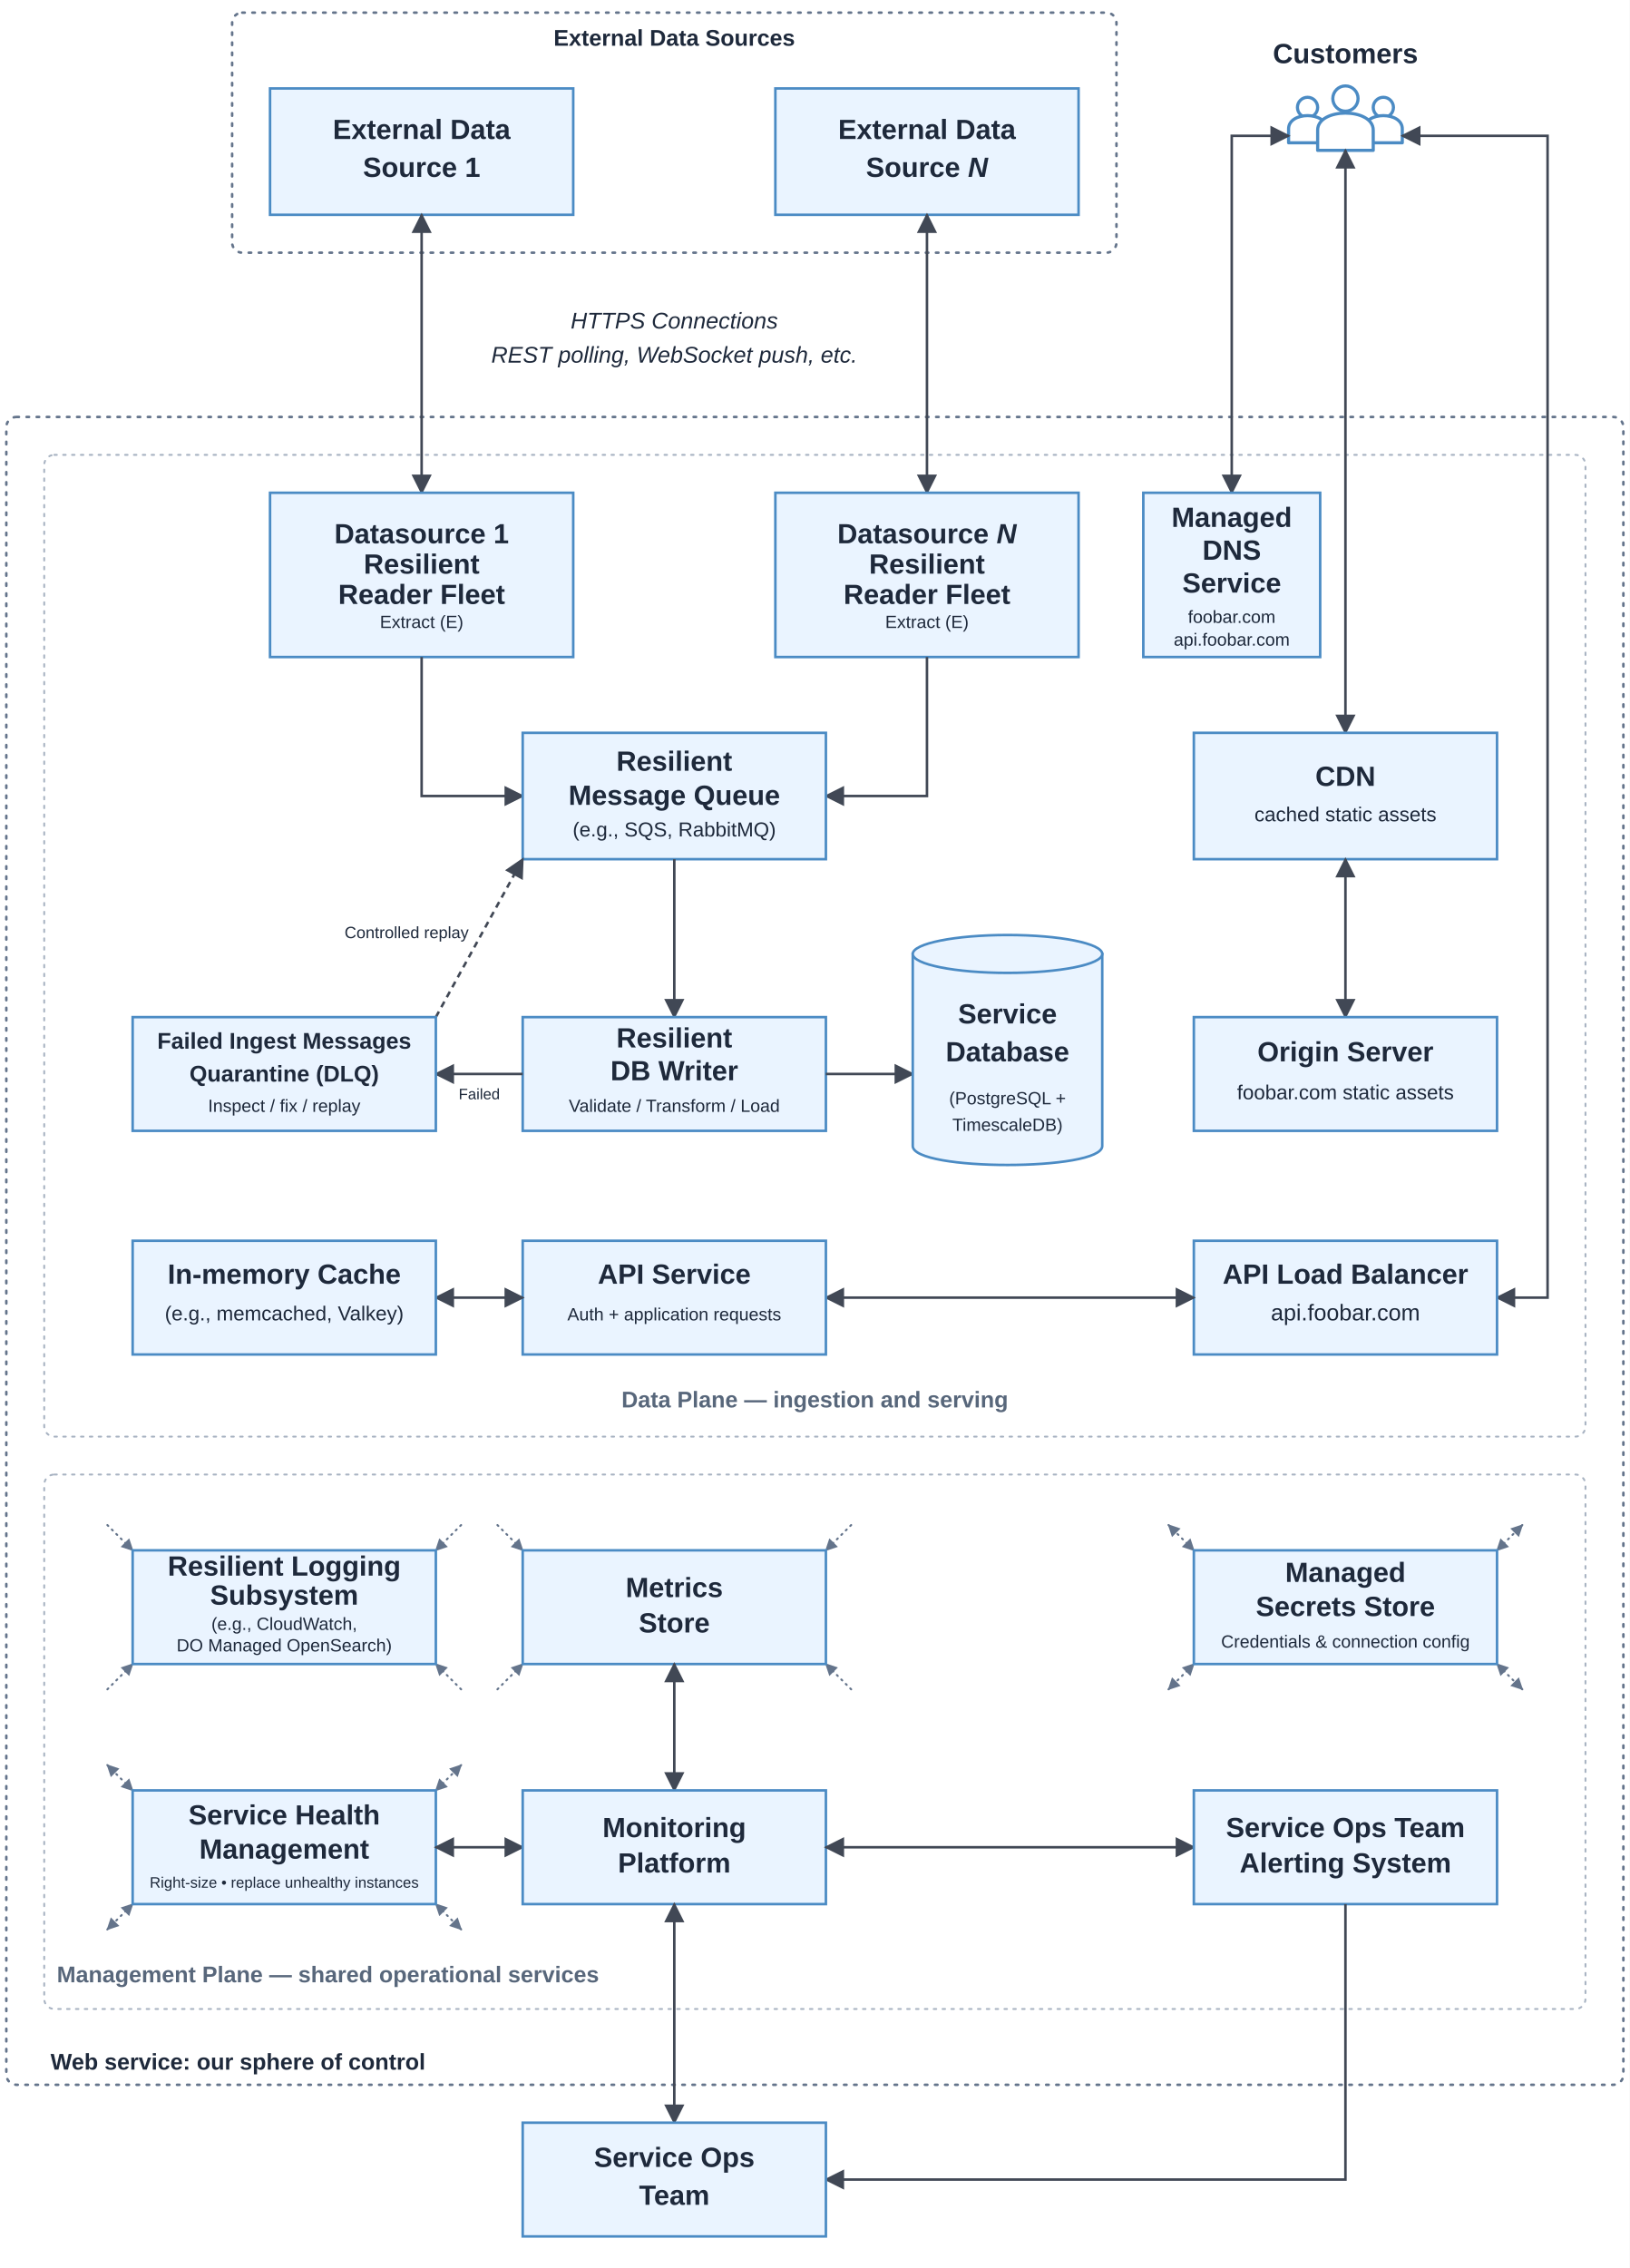
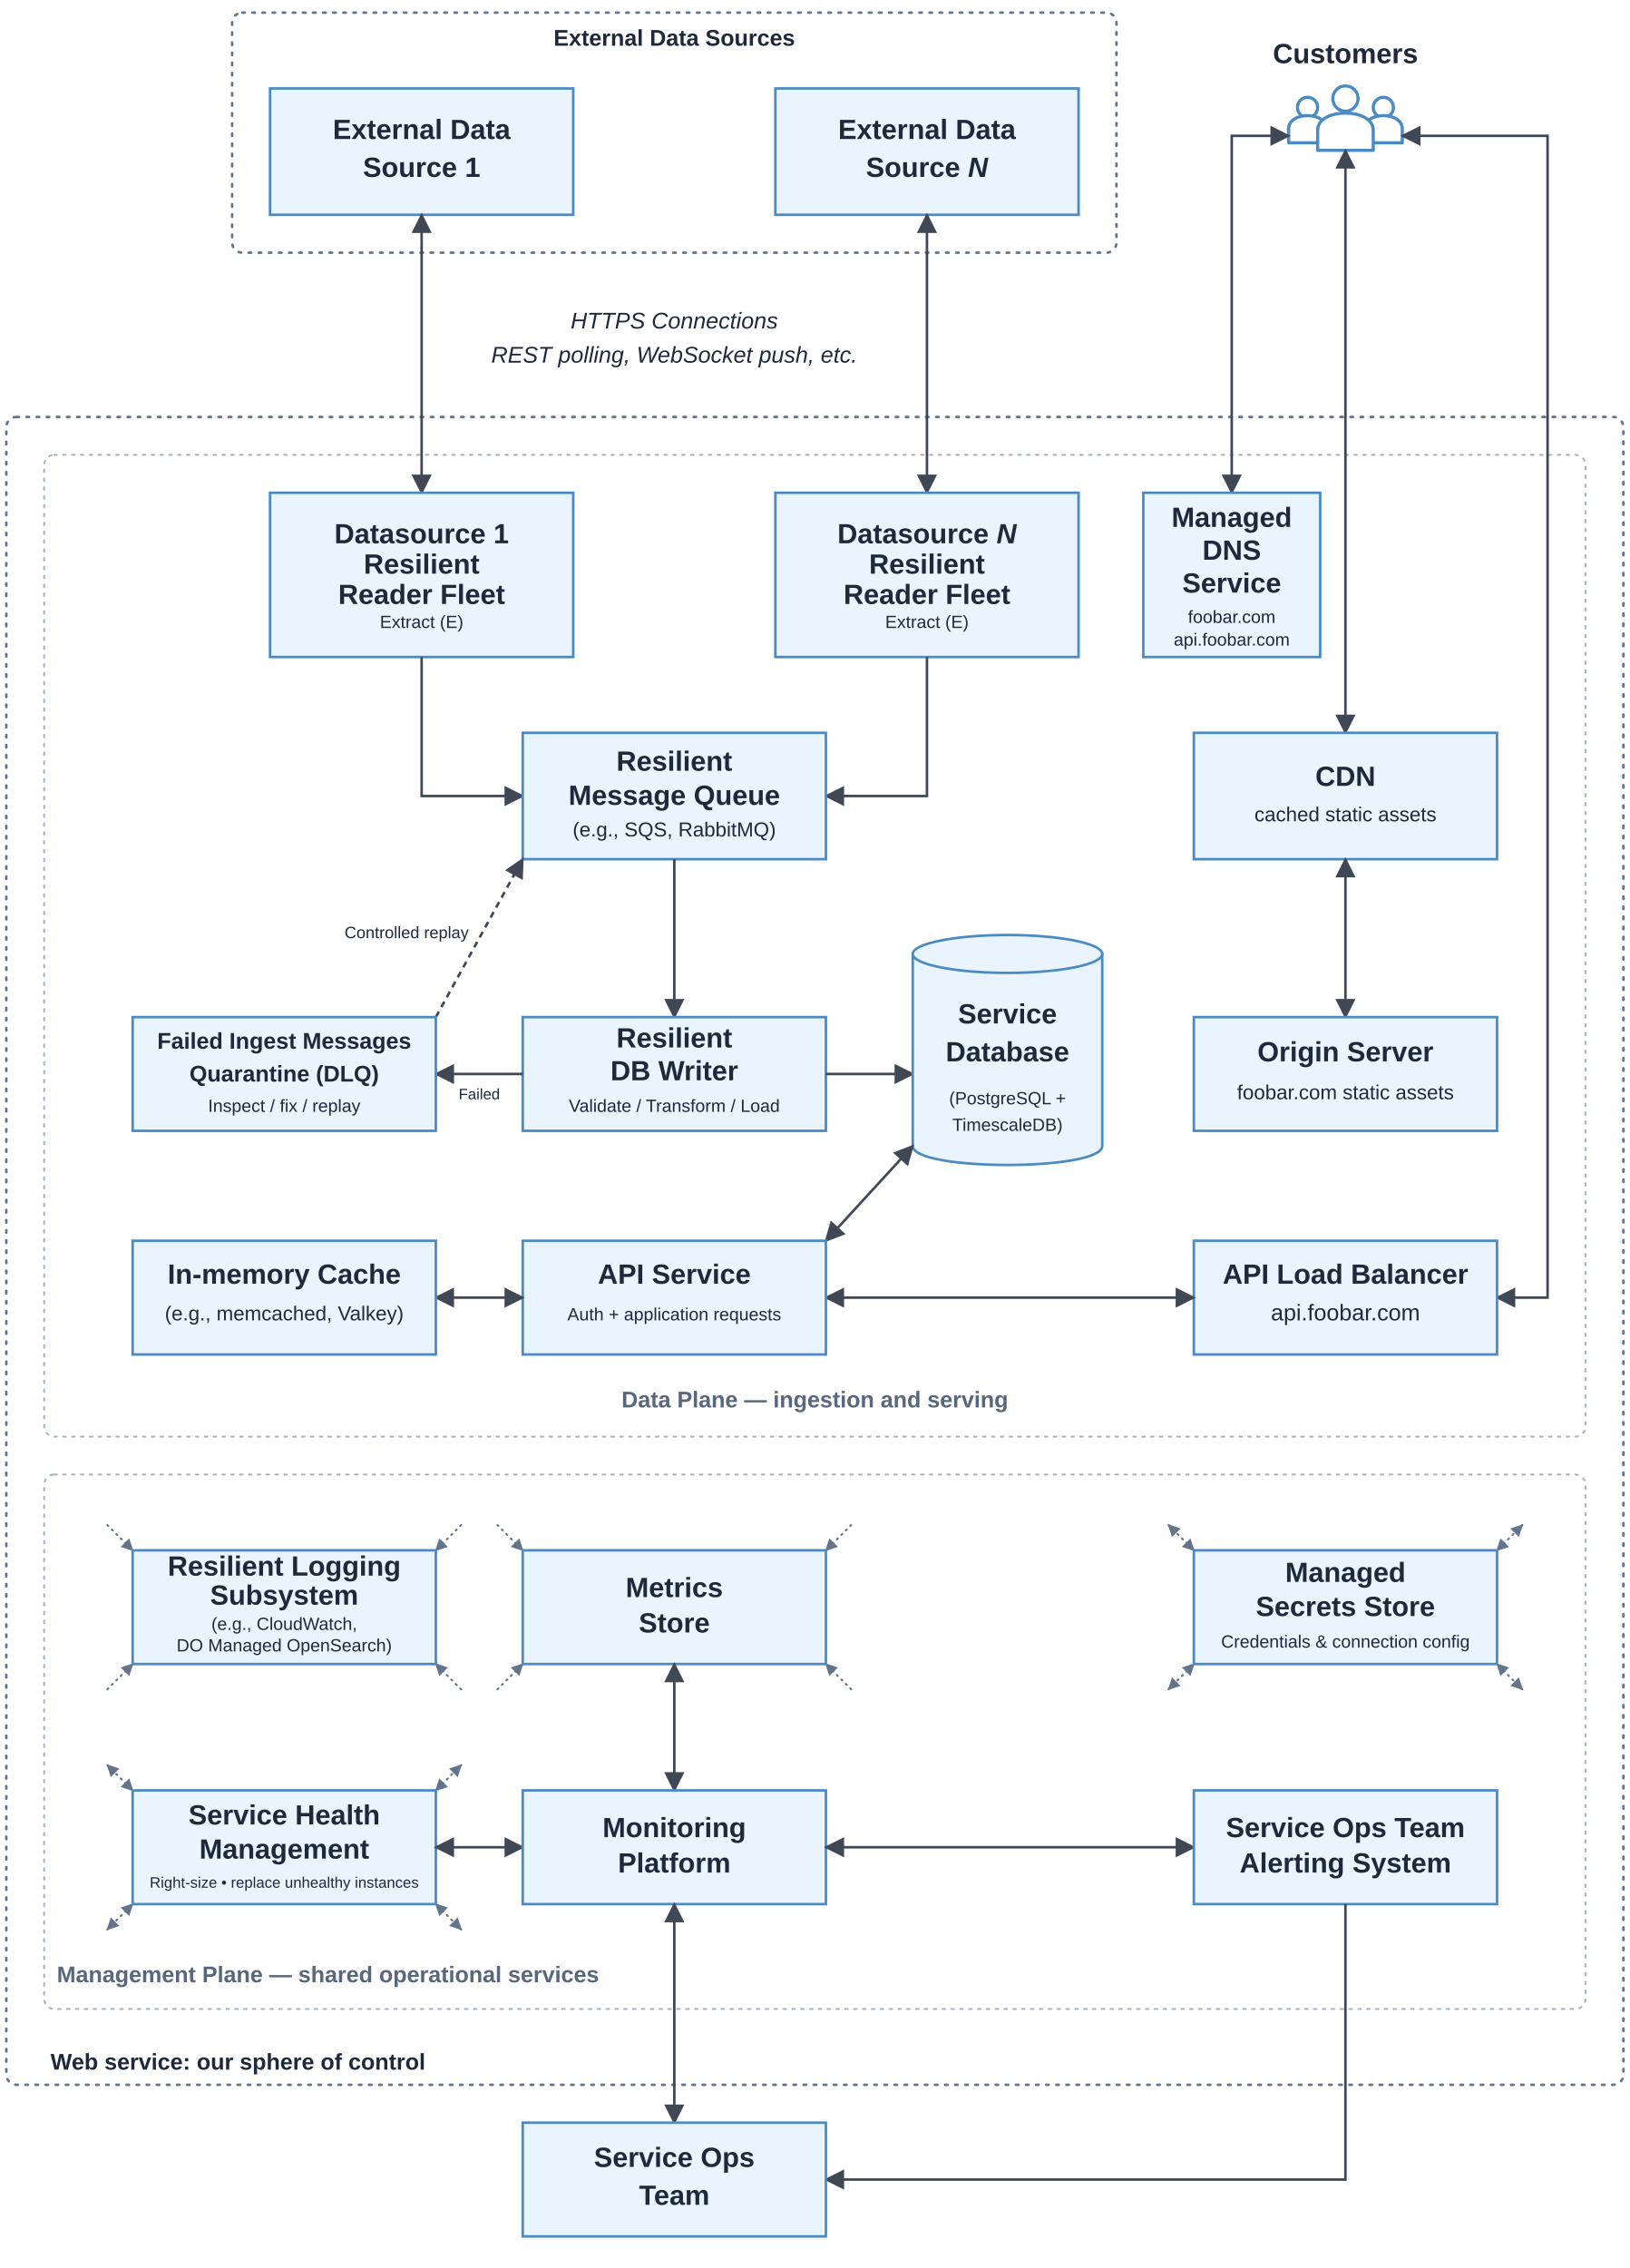
<svg xmlns="http://www.w3.org/2000/svg" width="1290" height="1795" viewBox="0 0 1290 1795" role="img" aria-labelledby="diagram-title diagram-description">
  <defs>
    <marker id="arrow" viewBox="0 0 10 10" refX="9" refY="5" markerWidth="8" markerHeight="8" orient="auto-start-reverse">
      <path d="M 0 0 L 10 5 L 0 10 Z" fill="#414855" />
    </marker>
    <marker id="log-arrow" viewBox="0 0 10 10" refX="9" refY="5" markerWidth="6" markerHeight="6" orient="auto-start-reverse">
      <path d="M 0 0 L 10 5 L 0 10 Z" fill="#64748b" />
    </marker>
  </defs>
  <style>
    text { font-family: Arial, Helvetica, sans-serif; fill: #1e293b; text-anchor: middle; }
    .plane { fill: none; stroke: #a8b3c2; stroke-width: 1.5; stroke-dasharray: 2 5; stroke-linecap: round; }
    .plane-label { font-size: 18px; font-weight: 600; fill: #58677b; }
    .node { fill: #eaf4ff; stroke: #4b8bc4; stroke-width: 2; }
    .title { font-size: 22px; font-weight: 600; }
    .detail { font-size: 18px; }
    .small { font-size: 16px; }
    .flow { fill: none; stroke: #414855; stroke-width: 2; marker-end: url(#arrow); }
    .both { marker-start: url(#arrow); }
    .replay { stroke-dasharray: 5 4; }
    .secrets-flow, .control-flow { fill: none; stroke: #64748b; stroke-width: 1.6; stroke-dasharray: 1 4; stroke-linecap: round; marker-start: url(#log-arrow); marker-end: url(#log-arrow); }
    .log-flow, .metric-flow { fill: none; stroke: #64748b; stroke-width: 1.6; stroke-dasharray: 1 4; stroke-linecap: round; marker-end: url(#log-arrow); }
  </style>
  <rect width="1290" height="1795" fill="#ffffff" />
  <g aria-label="External Data Sources">
    <rect x="183.75" y="10" width="700" height="190" rx="8" fill="none" stroke="#64748b" stroke-width="2" stroke-dasharray="2 6" stroke-linecap="round" />
    <text x="533.75" y="40" dominant-baseline="text-after-edge" style="font-size: 18px; font-weight: 600;">External Data Sources</text>
  </g>
  <g transform="translate(0, 30)">
    <g aria-label="External Data Source 1">
      <rect class="node" x="213.75" y="40" width="240" height="100" />
      <text class="title" x="333.75" y="80">External Data</text>
      <text class="title" x="333.75" y="110">Source 1</text>
    </g>
    <g aria-label="External Data Source N">
      <rect class="node" x="613.75" y="40" width="240" height="100" />
      <text class="title" x="733.75" y="80">External Data</text>
      <text class="title" x="733.75" y="110">Source <tspan font-style="italic">N</tspan>
      </text>
    </g>
    <g aria-label="Customers: multiple people">
      <g transform="translate(1065, 55)" fill="#ffffff" stroke="#4b8bc4" stroke-width="2.5" stroke-linecap="round" stroke-linejoin="round" aria-hidden="true">
        <circle cx="-30" cy="0" r="8" />
        <path d="M -45 28 V 17 C -45 3 -15 3 -15 17 V 28 Z" />
        <circle cx="30" cy="0" r="8" />
        <path d="M 15 28 V 17 C 15 3 45 3 45 17 V 28 Z" />
        <circle cx="0" cy="-7" r="10" />
        <path d="M -22 34 V 18 C -22 0 22 0 22 18 V 34 Z" />
      </g>
      <text class="title" x="1065" y="20">Customers</text>
    </g>
    <g transform="translate(0, 50)">
      <rect x="5" y="250" width="1280" height="1320" rx="8" fill="none" stroke="#64748b" stroke-width="2" stroke-dasharray="2 6" stroke-linecap="round" />
      <text x="40" y="1558" style="text-anchor: start; font-size: 18px; font-weight: 600;">Web service: our sphere of control</text>
      <g aria-label="Data Plane: ingestion and serving">
        <rect class="plane" x="35" y="280" width="1220" height="777" rx="8" />
        <text class="plane-label" x="645" y="1022" dominant-baseline="text-before-edge">Data Plane — ingestion and serving</text>
      </g>
      <g aria-label="Management Plane: shared operational services">
        <rect class="plane" x="35" y="1087" width="1220" height="423" rx="8" />
        <text class="plane-label" x="45" y="1477" dominant-baseline="text-before-edge" style="text-anchor: start;">Management Plane — shared operational services</text>
      </g>
      <path class="flow both" d="M 333.75 90 V 310" />
      <path class="flow both" d="M 733.75 90 V 310" />
      <g aria-label="HTTPS Connections: REST polling, WebSocket push, etc." font-style="italic">
        <text class="detail" x="533.75" y="180">HTTPS Connections</text>
        <text class="detail" x="533.75" y="207">REST polling, WebSocket push, etc.</text>
      </g>
      <path class="flow both" d="M 1065 39 V 500" />
      <path class="flow both" d="M 1020 27.5 H 975 V 310" />
      <path class="flow both" d="M 1110 27.5 H 1225 V 947 H 1185" />
      <g transform="translate(0, 30)">
        <g aria-label="Datasource 1 Resilient Reader Fleet">
          <rect class="node" x="213.75" y="280" width="240" height="130" />
          <text class="title" x="333.75" y="320">Datasource 1</text>
          <text class="title" x="333.75" y="344">Resilient</text>
          <text class="title" x="333.75" y="368">Reader Fleet</text>
          <text x="333.75" y="387" style="font-size: 14px;">Extract (E)</text>
        </g>
        <g aria-label="Datasource N Resilient Reader Fleet">
          <rect class="node" x="613.75" y="280" width="240" height="130" />
          <text class="title" x="733.75" y="320">Datasource <tspan font-style="italic">N</tspan>
          </text>
          <text class="title" x="733.75" y="344">Resilient</text>
          <text class="title" x="733.75" y="368">Reader Fleet</text>
          <text x="733.75" y="387" style="font-size: 14px;">Extract (E)</text>
        </g>
        <g aria-label="Managed DNS Service for foobar.com and api.foobar.com, lookaside lookup">
          <rect class="node" x="905" y="280" width="140" height="130" />
          <text class="title" x="975" y="307">Managed</text>
          <text class="title" x="975" y="333">DNS</text>
          <text class="title" x="975" y="359">Service</text>
          <text x="975" y="383" style="font-size: 14px;">foobar.com</text>
          <text x="975" y="401" style="font-size: 14px;">api.foobar.com</text>
        </g>
        <path class="flow" d="M 333.75 410 V 520 H 413.75" />
        <path class="flow" d="M 733.75 410 V 520 H 653.75" />
        <g transform="translate(0, 30)">
          <g aria-label="CDN for cached static assets">
            <rect class="node" x="945" y="440" width="240" height="100" />
            <text class="title" x="1065" y="482">CDN</text>
            <text class="small" x="1065" y="510">cached static assets</text>
          </g>
          <path class="flow both" d="M 1065 540 V 665" />
          <g aria-label="Resilient message queue">
            <rect class="node" x="413.75" y="440" width="240" height="100" />
            <text class="title" x="533.75" y="470">Resilient</text>
            <text class="title" x="533.75" y="497">Message Queue</text>
            <text class="small" x="533.75" y="522">(e.g., SQS, RabbitMQ)</text>
          </g>
          <g aria-label="Origin Server for foobar.com static assets">
            <rect class="node" x="945" y="665" width="240" height="90" />
            <text class="title" x="1065" y="700">Origin Server</text>
            <text class="small" x="1065" y="730">foobar.com static assets</text>
          </g>
          <path class="flow" d="M 533.75 540 V 665" />
          <g aria-label="Resilient database writer">
            <rect class="node" x="413.75" y="665" width="240" height="90" />
            <text class="title" x="533.75" y="689">Resilient</text>
            <text class="title" x="533.75" y="715">DB Writer</text>
            <text x="533.75" y="740" style="font-size: 14px;">Validate / Transform / Load</text>
          </g>
          <path class="flow" d="M 413.75 710 H 345" />
          <text x="379.375" y="730" style="font-size: 12px;">Failed</text>
          <path class="flow replay" d="M 345 665 L 413.75 540" />
          <text x="321.875" y="602.5" style="font-size: 13px;">Controlled replay</text>
          <g aria-label="Failed Ingest Messages / Quarantine, dead-letter queue">
            <rect class="node" x="105" y="665" width="240" height="90" />
            <text x="225" y="690" style="font-size: 18px; font-weight: 600;">Failed Ingest Messages</text>
            <text x="225" y="716" style="font-size: 18px; font-weight: 600;">Quarantine (DLQ)</text>
            <text x="225" y="740" style="font-size: 14px;">Inspect / fix / replay</text>
          </g>
          <path class="flow" d="M 653.75 710 H 722.5" />
          <g aria-label="Service database, PostgreSQL and TimescaleDB">
            <path class="node" d="M 722.5 615 V 767 C 722.5 787 872.5 787 872.5 767 V 615 Z" />
            <ellipse class="node" cx="797.5" cy="615" rx="75" ry="15" />
            <text class="title" x="797.5" y="670">Service</text>
            <text class="title" x="797.5" y="700">Database</text>
            <text x="797.5" y="734" style="font-size: 14px;">(PostgreSQL +</text>
            <text x="797.5" y="755" style="font-size: 14px;">TimescaleDB)</text>
          </g>
+           <path class="flow both" d="M 653.75 842 L 722.5 767" />
          <g aria-label="API Load Balancer for api.foobar.com">
            <rect class="node" x="945" y="842" width="240" height="90" />
            <text class="title" x="1065" y="876">API Load Balancer</text>
            <text class="detail" x="1065" y="905">api.foobar.com</text>
          </g>
          <path class="flow both" d="M 945 887 H 653.75" />
          <g aria-label="API Service: multiple server instances">
            <rect class="node" x="413.75" y="842" width="240" height="90" />
            <text class="title" x="533.75" y="876">API Service</text>
            <text x="533.75" y="905" style="font-size: 14px;">Auth + application requests</text>
          </g>
          <path class="flow both" d="M 413.75 887 H 345" />
          <g aria-label="In-memory cache, for example memcached or Valkey">
            <rect class="node" x="105" y="842" width="240" height="90" />
            <text class="title" x="225" y="876">In-memory Cache</text>
            <text class="small" x="225" y="905">(e.g., memcached, Valkey)</text>
          </g>
          <g transform="translate(0, -160)">
            <g transform="translate(255, 617)">
              <g aria-label="Components request and receive credentials from the Managed Secrets Store">
                <path class="secrets-flow" d="M 670 610 L 690 630" />
                <path class="secrets-flow" d="M 950 610 L 930 630" />
                <path class="secrets-flow" d="M 670 740 L 690 720" />
                <path class="secrets-flow" d="M 950 740 L 930 720" />
              </g>
              <g aria-label="Managed Secrets Store: credentials and connection configuration">
                <rect class="node" x="690" y="630" width="240" height="90" />
                <text class="title" x="810" y="655">Managed</text>
                <text class="title" x="810" y="682">Secrets Store</text>
                <text x="810" y="707" style="font-size: 14px;">Credentials &amp; connection config</text>
              </g>
            </g>
            <g transform="translate(-552.5, 617)">
              <g aria-label="Every component sends logs to the Resilient Logging Subsystem">
                <path class="log-flow" d="M 637.5 610 L 657.5 630" />
                <path class="log-flow" d="M 917.5 610 L 897.5 630" />
                <path class="log-flow" d="M 637.5 740 L 657.5 720" />
                <path class="log-flow" d="M 917.5 740 L 897.5 720" />
              </g>
              <g aria-label="Resilient Logging Subsystem">
                <rect class="node" x="657.5" y="630" width="240" height="90" />
                <text class="title" x="777.5" y="650">Resilient Logging</text>
                <text class="title" x="777.5" y="673">Subsystem</text>
                <text x="777.5" y="693" style="font-size: 14px;">(e.g., CloudWatch,</text>
                <text x="777.5" y="710" style="font-size: 14px;">DO Managed OpenSearch)</text>
              </g>
            </g>
            <g transform="translate(348.75, 107)">
              <g aria-label="Metrics from every component reach the shared Metrics Store">
                <path class="metric-flow" d="M 45 1120 L 65 1140" />
                <path class="metric-flow" d="M 325 1120 L 305 1140" />
                <path class="metric-flow" d="M 45 1250 L 65 1230" />
                <path class="metric-flow" d="M 325 1250 L 305 1230" />
              </g>
              <g aria-label="Metrics Store">
                <rect class="node" x="65" y="1140" width="240" height="90" />
                <text class="title" x="185" y="1177">Metrics</text>
                <text class="title" x="185" y="1205">Store</text>
              </g>
            </g>
            <path class="flow both" d="M 533.75 1337 V 1437" />
            <g transform="translate(0, 297)">
              <g aria-label="Service Health Management: workload control and status">
                <path class="control-flow" d="M 85 1120 L 105 1140" />
                <path class="control-flow" d="M 365 1120 L 345 1140" />
                <path class="control-flow" d="M 85 1250 L 105 1230" />
                <path class="control-flow" d="M 365 1250 L 345 1230" />
              </g>
              <g aria-label="Service Health Management: right-size and replace unhealthy instances">
                <rect class="node" x="105" y="1140" width="240" height="90" />
                <text class="title" x="225" y="1167">Service Health</text>
                <text class="title" x="225" y="1194">Management</text>
                <text x="225" y="1217" style="font-size: 12px;">Right-size • replace unhealthy instances</text>
              </g>
              <path class="flow both" d="M 345 1185 H 413.75" />
              <g aria-label="Monitoring Platform">
                <rect class="node" x="413.75" y="1140" width="240" height="90" />
                <text class="title" x="533.75" y="1177">Monitoring</text>
                <text class="title" x="533.75" y="1205">Platform</text>
              </g>
              <path class="flow both" d="M 653.75 1185 H 945" />
              <g aria-label="Service Ops Team Alerting System">
                <rect class="node" x="945" y="1140" width="240" height="90" />
                <text class="title" x="1065" y="1177">Service Ops Team</text>
                <text class="title" x="1065" y="1205">Alerting System</text>
              </g>
            </g>
            <path class="flow both" d="M 533.75 1527 V 1700" />
            <path class="flow" d="M 1065 1527 V 1745 H 653.75" />
            <g aria-label="Service Ops Team">
              <rect class="node" x="413.75" y="1700" width="240" height="90" />
              <text class="title" x="533.75" y="1735">Service Ops</text>
              <text class="title" x="533.75" y="1765">Team</text>
            </g>
          </g>
        </g>
      </g>
    </g>
  </g>
</svg>
